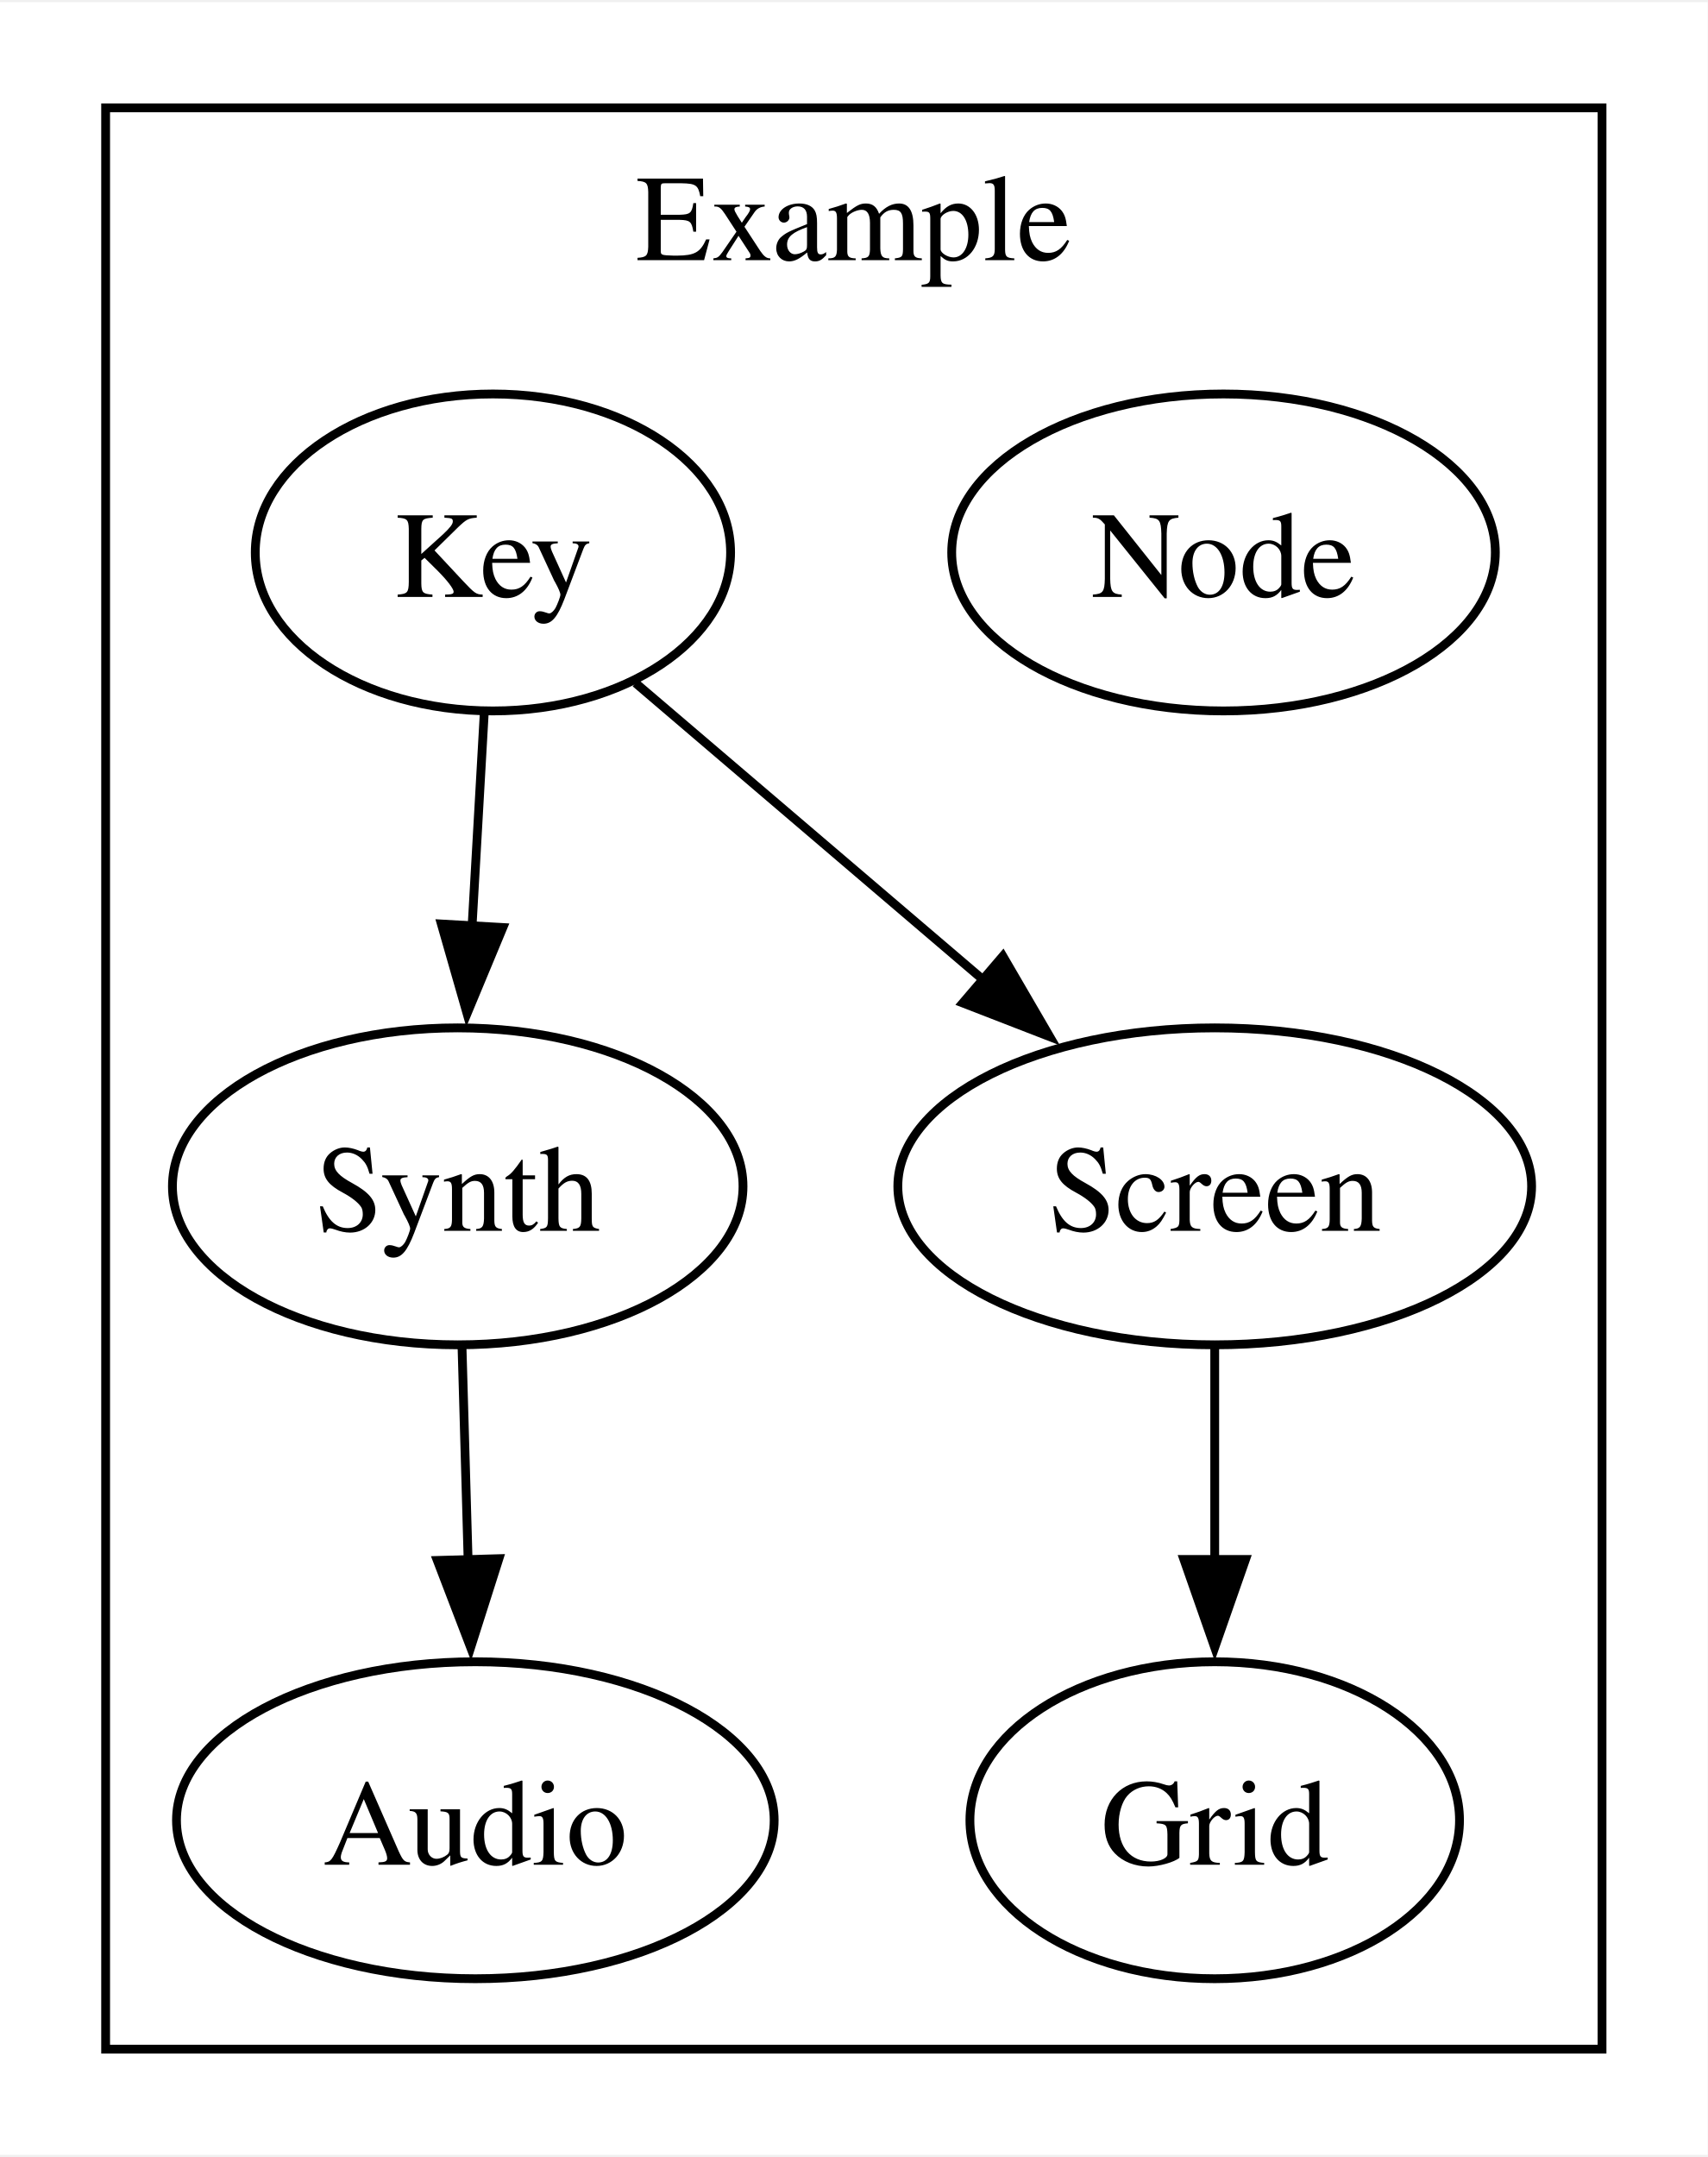
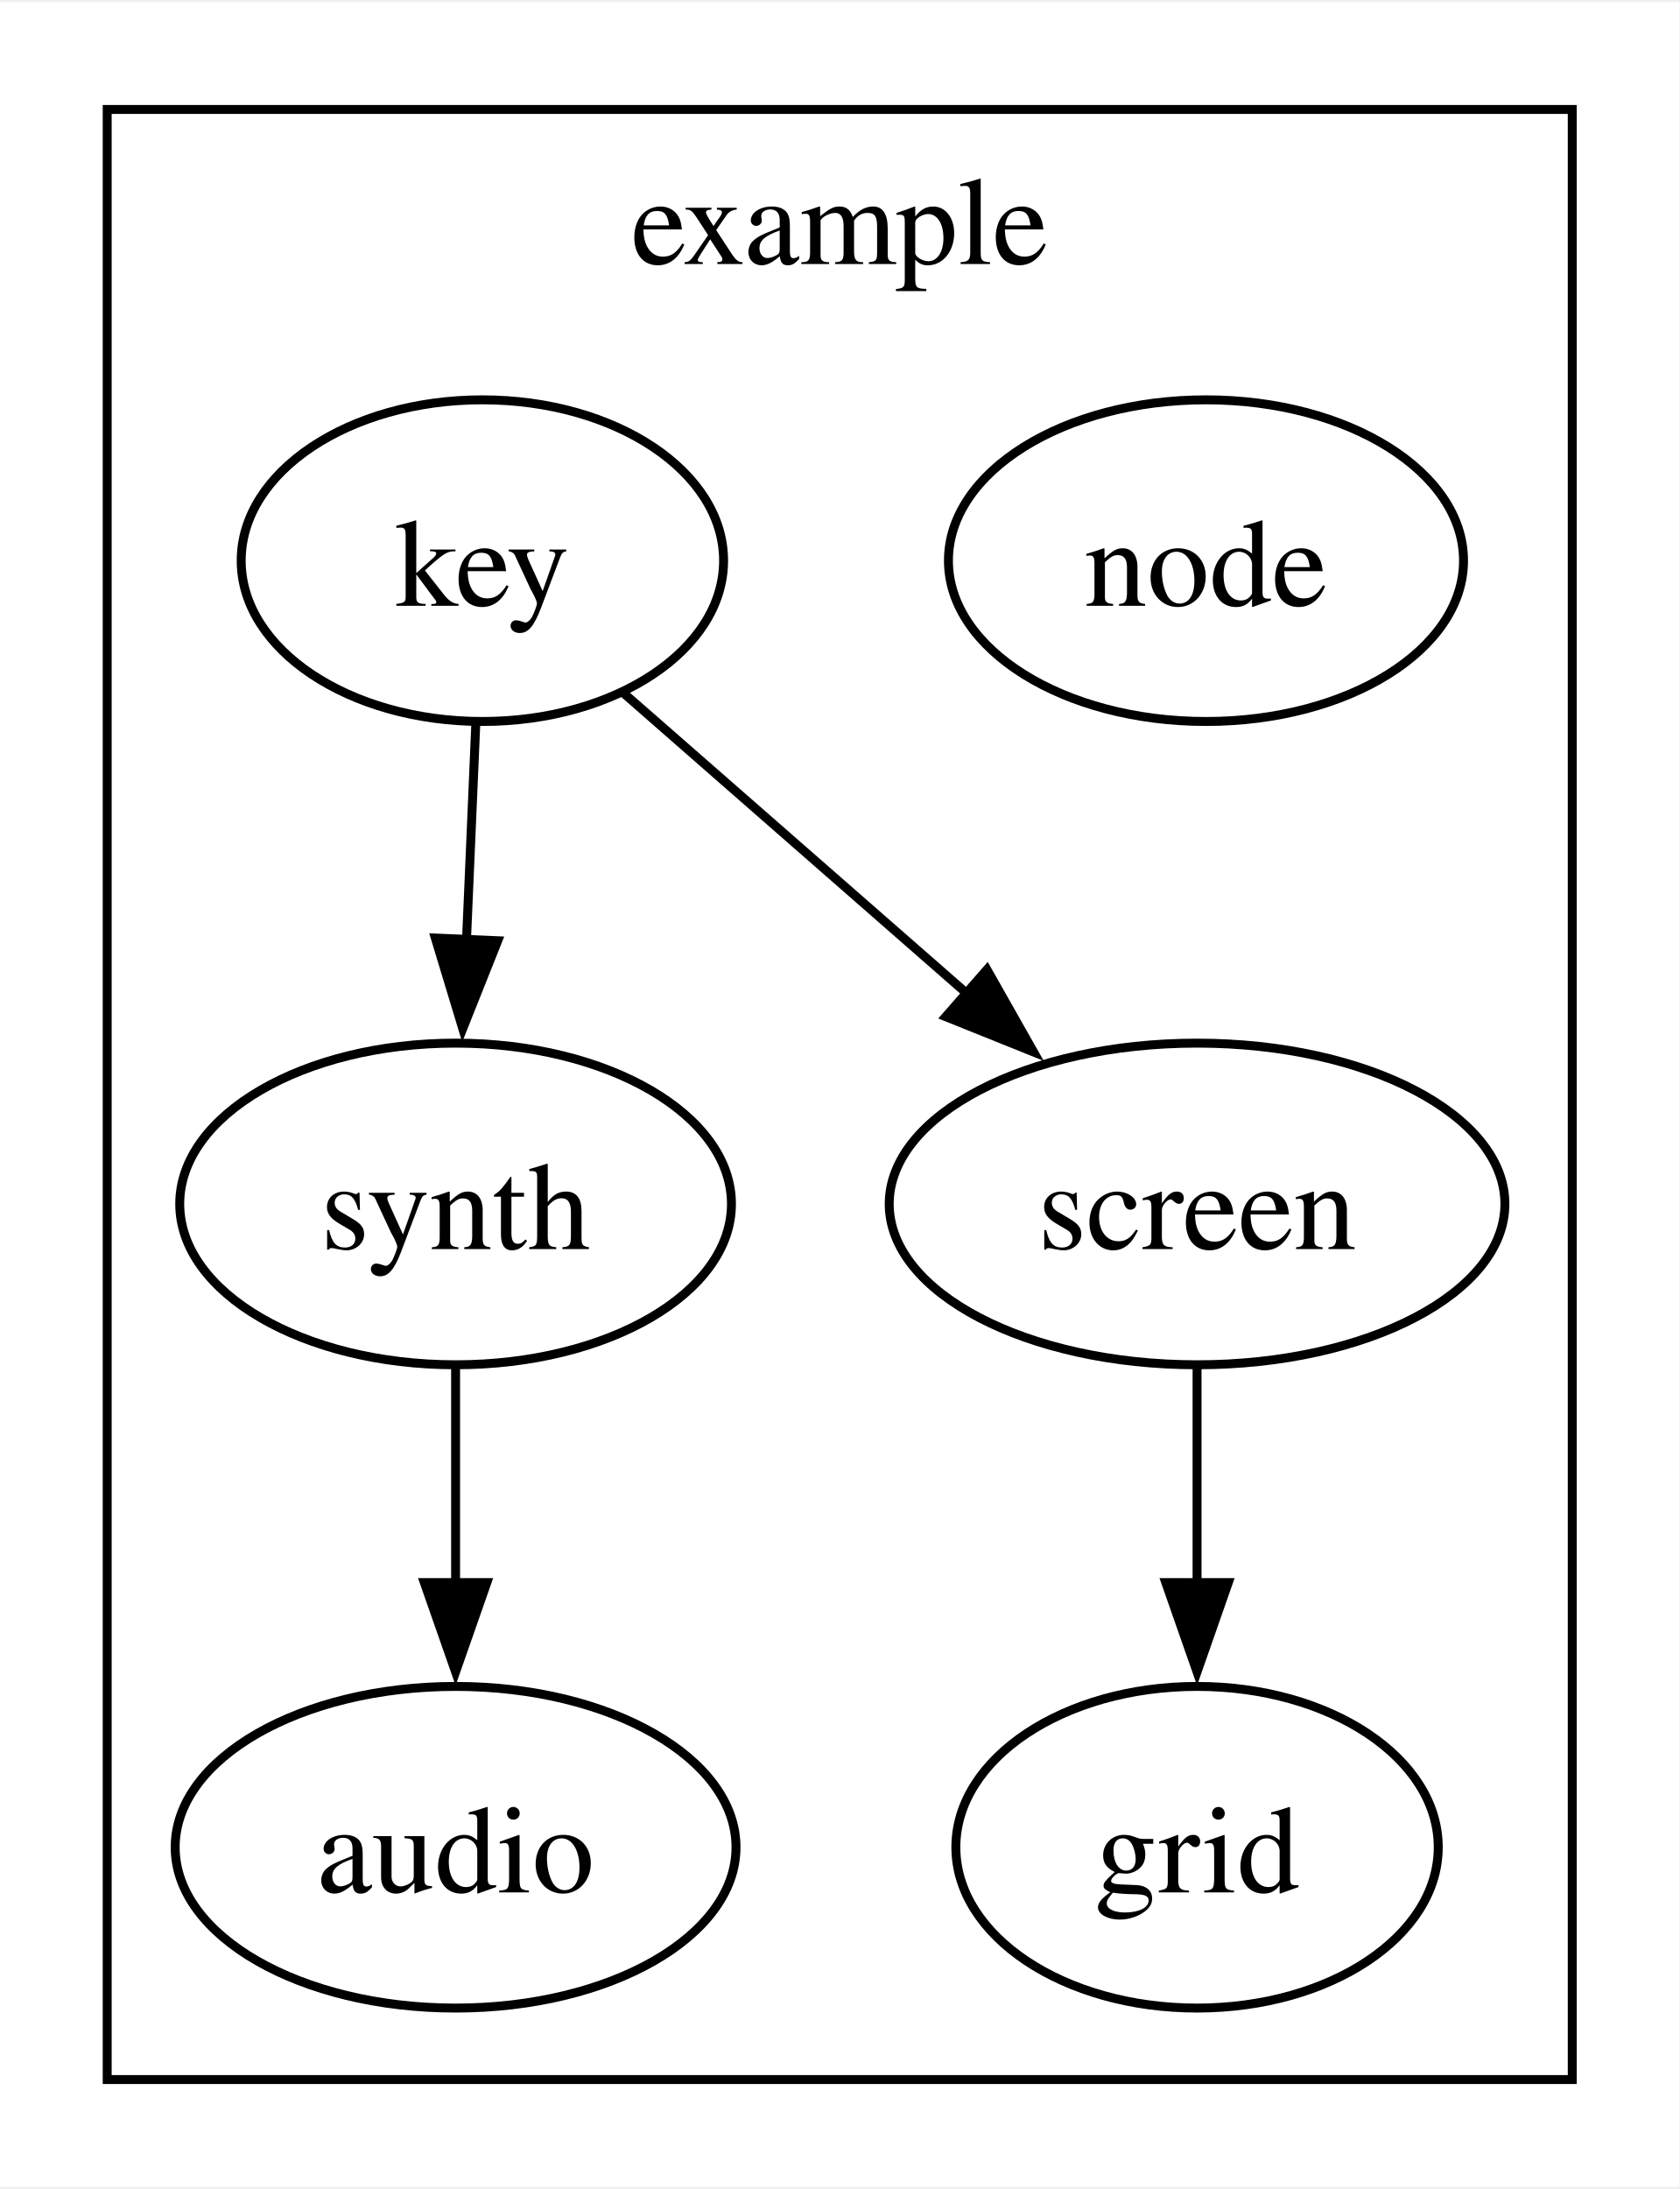
- <svg xmlns="http://www.w3.org/2000/svg" width="194pt" height="245pt" viewBox="0.00 0.00 194.00 244.50">
+ <svg xmlns="http://www.w3.org/2000/svg" width="188pt" height="245pt" viewBox="0.00 0.00 188.00 244.50">
  <g id="graph0" class="graph" transform="scale(1 1) rotate(0) translate(4 240.5)">
-     <polygon fill="white" stroke="none" points="-4,4 -4,-240.5 190,-240.5 190,4 -4,4" />
+     <polygon fill="white" stroke="none" points="-4,4 -4,-240.5 184,-240.5 184,4 -4,4" />
    <g id="clust1" class="cluster">
-       <polygon fill="none" stroke="black" points="8,-8 8,-228.5 178,-228.5 178,-8 8,-8" />
-       <text text-anchor="middle" x="93" y="-211.2" font-family="Times,serif" font-size="14.00">Example</text>
+       <polygon fill="none" stroke="black" points="8,-8 8,-228.5 172,-228.5 172,-8 8,-8" />
+       <text text-anchor="middle" x="90" y="-211.2" font-family="Times,serif" font-size="14.00">example</text>
    </g>
    <g id="node1" class="node">
-       <ellipse fill="none" stroke="black" cx="135" cy="-178" rx="30.88" ry="18" />
-       <text text-anchor="middle" x="135" y="-172.95" font-family="Times,serif" font-size="14.00">Node</text>
+       <ellipse fill="none" stroke="black" cx="131" cy="-178" rx="28.83" ry="18" />
+       <text text-anchor="middle" x="131" y="-172.95" font-family="Times,serif" font-size="14.00">node</text>
    </g>
    <g id="node2" class="node">
-       <ellipse fill="none" stroke="black" cx="52" cy="-178" rx="27" ry="18" />
-       <text text-anchor="middle" x="52" y="-172.95" font-family="Times,serif" font-size="14.00">Key</text>
+       <ellipse fill="none" stroke="black" cx="50" cy="-178" rx="27" ry="18" />
+       <text text-anchor="middle" x="50" y="-172.95" font-family="Times,serif" font-size="14.00">key</text>
    </g>
    <g id="node3" class="node">
-       <ellipse fill="none" stroke="black" cx="48" cy="-106" rx="32.41" ry="18" />
-       <text text-anchor="middle" x="48" y="-100.95" font-family="Times,serif" font-size="14.00">Synth</text>
+       <ellipse fill="none" stroke="black" cx="47" cy="-106" rx="30.88" ry="18" />
+       <text text-anchor="middle" x="47" y="-100.95" font-family="Times,serif" font-size="14.00">synth</text>
    </g>
    <g id="edge1" class="edge">
-       <path fill="none" stroke="black" d="M51.01,-159.7C50.59,-152.41 50.1,-143.73 49.63,-135.54" />
-       <polygon fill="black" stroke="black" points="53.13,-135.4 49.06,-125.62 46.14,-135.8 53.13,-135.4" />
+       <path fill="none" stroke="black" d="M49.26,-159.7C48.95,-152.41 48.57,-143.73 48.22,-135.54" />
+       <polygon fill="black" stroke="black" points="51.72,-135.46 47.8,-125.62 44.73,-135.76 51.72,-135.46" />
    </g>
    <g id="node5" class="node">
-       <ellipse fill="none" stroke="black" cx="134" cy="-106" rx="36" ry="18" />
-       <text text-anchor="middle" x="134" y="-100.95" font-family="Times,serif" font-size="14.00">Screen</text>
+       <ellipse fill="none" stroke="black" cx="130" cy="-106" rx="34.46" ry="18" />
+       <text text-anchor="middle" x="130" y="-100.95" font-family="Times,serif" font-size="14.00">screen</text>
    </g>
    <g id="edge2" class="edge">
-       <path fill="none" stroke="black" d="M68.2,-163.17C79.5,-153.52 94.83,-140.44 107.85,-129.33" />
-       <polygon fill="black" stroke="black" points="109.93,-132.15 115.26,-123 105.38,-126.83 109.93,-132.15" />
+       <path fill="none" stroke="black" d="M65.81,-163.17C76.83,-153.52 91.78,-140.44 104.49,-129.33" />
+       <polygon fill="black" stroke="black" points="106.48,-132.23 111.7,-123.01 101.87,-126.96 106.48,-132.23" />
    </g>
    <g id="node4" class="node">
-       <ellipse fill="none" stroke="black" cx="50" cy="-34" rx="33.95" ry="18" />
-       <text text-anchor="middle" x="50" y="-28.95" font-family="Times,serif" font-size="14.00">Audio</text>
+       <ellipse fill="none" stroke="black" cx="47" cy="-34" rx="31.39" ry="18" />
+       <text text-anchor="middle" x="47" y="-28.95" font-family="Times,serif" font-size="14.00">audio</text>
    </g>
    <g id="edge3" class="edge">
-       <path fill="none" stroke="black" d="M48.49,-87.7C48.7,-80.41 48.95,-71.73 49.18,-63.54" />
-       <polygon fill="black" stroke="black" points="52.68,-63.71 49.47,-53.62 45.68,-63.51 52.68,-63.71" />
+       <path fill="none" stroke="black" d="M47,-87.7C47,-80.41 47,-71.73 47,-63.54" />
+       <polygon fill="black" stroke="black" points="50.5,-63.62 47,-53.62 43.5,-63.62 50.5,-63.62" />
    </g>
    <g id="node6" class="node">
-       <ellipse fill="none" stroke="black" cx="134" cy="-34" rx="27.81" ry="18" />
-       <text text-anchor="middle" x="134" y="-28.95" font-family="Times,serif" font-size="14.00">Grid</text>
+       <ellipse fill="none" stroke="black" cx="130" cy="-34" rx="27" ry="18" />
+       <text text-anchor="middle" x="130" y="-28.95" font-family="Times,serif" font-size="14.00">grid</text>
    </g>
    <g id="edge4" class="edge">
-       <path fill="none" stroke="black" d="M134,-87.7C134,-80.41 134,-71.73 134,-63.54" />
-       <polygon fill="black" stroke="black" points="137.5,-63.62 134,-53.62 130.5,-63.62 137.5,-63.62" />
+       <path fill="none" stroke="black" d="M130,-87.7C130,-80.41 130,-71.73 130,-63.54" />
+       <polygon fill="black" stroke="black" points="133.5,-63.62 130,-53.62 126.5,-63.62 133.5,-63.62" />
    </g>
  </g>
</svg>
